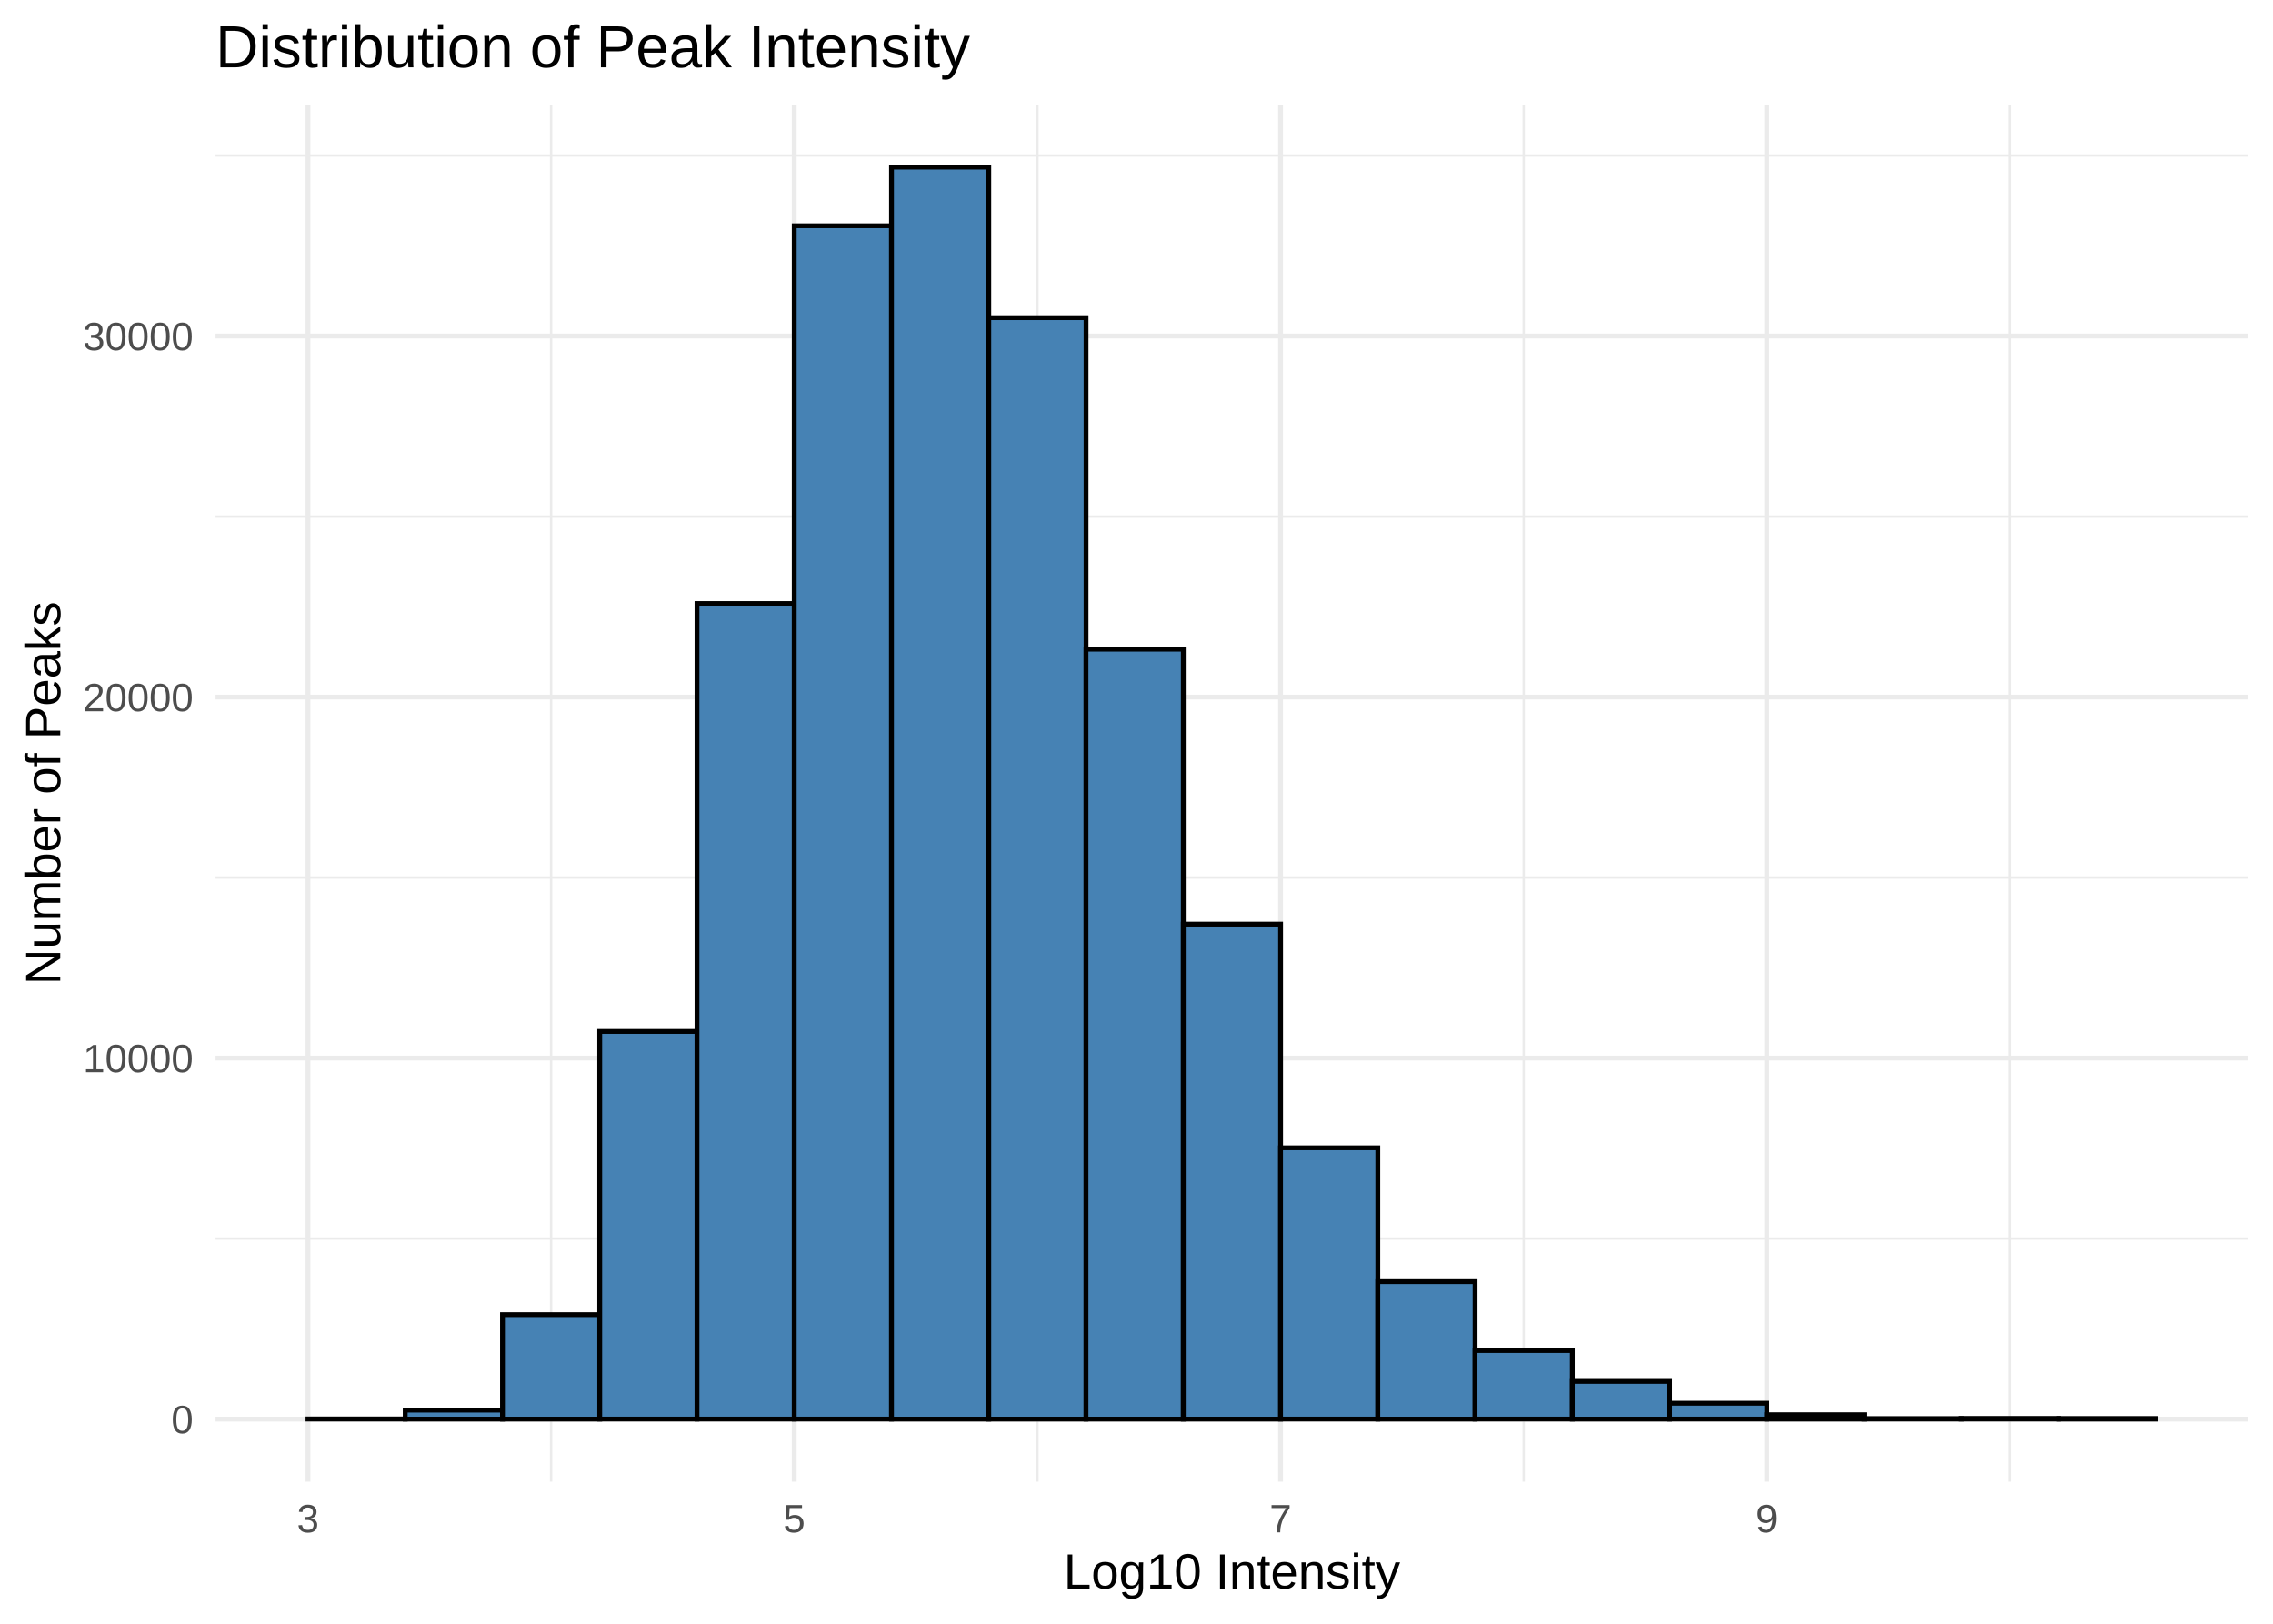
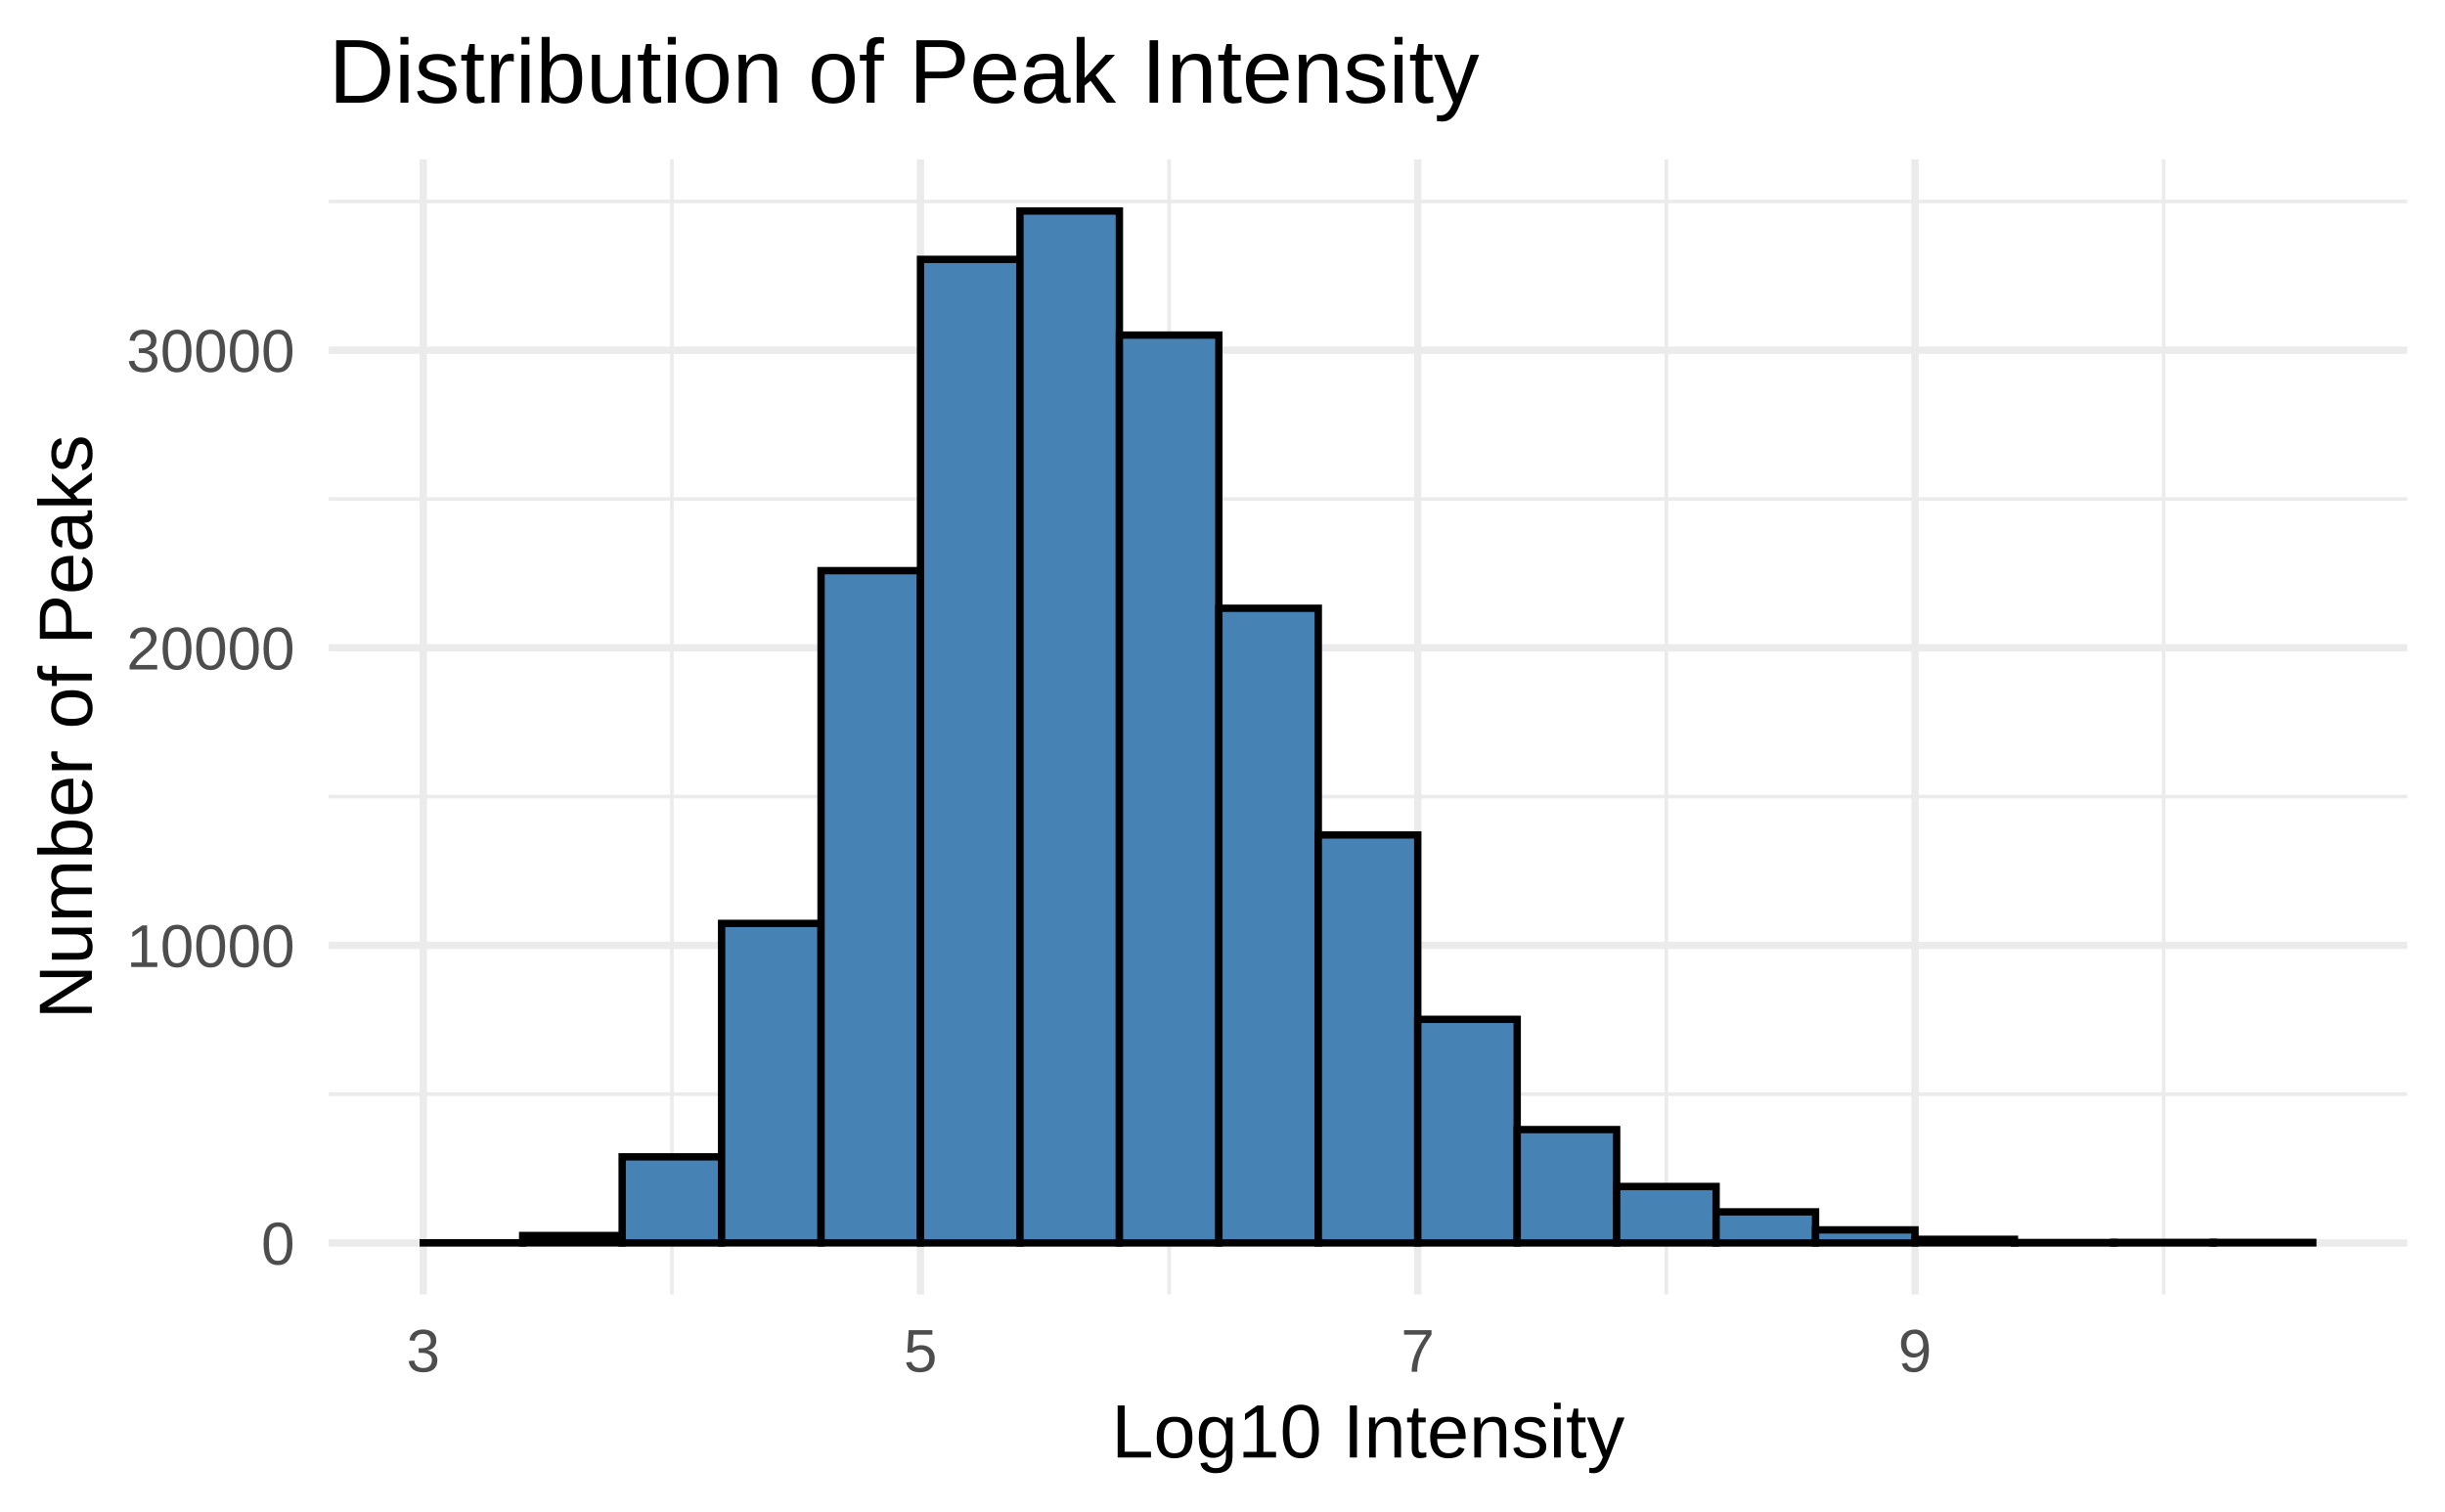
- <svg xmlns="http://www.w3.org/2000/svg" width="504.00pt" height="360.00pt" viewBox="0 0 504.00 360.00">
+ <svg xmlns="http://www.w3.org/2000/svg" width="355.50pt" height="219.72pt" viewBox="0 0 355.50 219.72">
  <g class="svglite">
    <defs>
      <style type="text/css">
    .svglite line, .svglite polyline, .svglite polygon, .svglite path, .svglite rect, .svglite circle {
      fill: none;
      stroke: #000000;
      stroke-linecap: round;
      stroke-linejoin: round;
      stroke-miterlimit: 10.00;
    }
    .svglite text {
      white-space: pre;
    }
    .svglite g.glyphgroup path {
      fill: inherit;
      stroke: none;
    }
  </style>
    </defs>
    <rect width="100%" height="100%" style="stroke: none; fill: none;" />
    <defs>
-       <clipPath id="cpMC4wMHw1MDQuMDB8MC4wMHwzNjAuMDA=">
-         <rect x="0.00" y="0.00" width="504.00" height="360.00" />
+       <clipPath id="cpMC4wMHwzNTUuNTB8MC4wMHwyMTkuNzI=">
+         <rect x="0.00" y="0.00" width="355.50" height="219.72" />
      </clipPath>
    </defs>
-     <g clip-path="url(#cpMC4wMHw1MDQuMDB8MC4wMHwzNjAuMDA=)">
+     <g clip-path="url(#cpMC4wMHwzNTUuNTB8MC4wMHwyMTkuNzI=)">
</g>
    <defs>
-       <clipPath id="cpNDcuODB8NDk4LjUyfDIzLjE4fDMyOC41MA==">
-         <rect x="47.80" y="23.18" width="450.72" height="305.33" />
+       <clipPath id="cpNDcuODB8MzUwLjAyfDIzLjE4fDE4OC4yMg==">
+         <rect x="47.80" y="23.18" width="302.22" height="165.04" />
      </clipPath>
    </defs>
-     <g clip-path="url(#cpNDcuODB8NDk4LjUyfDIzLjE4fDMyOC41MA==)">
-       <polyline points="47.80,274.60 498.52,274.60 " style="stroke-width: 0.53; stroke: #EBEBEB; stroke-linecap: butt;" />
-       <polyline points="47.80,194.56 498.52,194.56 " style="stroke-width: 0.53; stroke: #EBEBEB; stroke-linecap: butt;" />
-       <polyline points="47.80,114.52 498.52,114.52 " style="stroke-width: 0.53; stroke: #EBEBEB; stroke-linecap: butt;" />
-       <polyline points="47.80,34.48 498.52,34.48 " style="stroke-width: 0.53; stroke: #EBEBEB; stroke-linecap: butt;" />
-       <polyline points="122.20,328.50 122.20,23.18 " style="stroke-width: 0.53; stroke: #EBEBEB; stroke-linecap: butt;" />
-       <polyline points="230.03,328.50 230.03,23.18 " style="stroke-width: 0.53; stroke: #EBEBEB; stroke-linecap: butt;" />
-       <polyline points="337.86,328.50 337.86,23.18 " style="stroke-width: 0.53; stroke: #EBEBEB; stroke-linecap: butt;" />
-       <polyline points="445.68,328.50 445.68,23.18 " style="stroke-width: 0.53; stroke: #EBEBEB; stroke-linecap: butt;" />
-       <polyline points="47.80,314.63 498.52,314.63 " style="stroke-width: 1.07; stroke: #EBEBEB; stroke-linecap: butt;" />
-       <polyline points="47.80,234.58 498.52,234.58 " style="stroke-width: 1.07; stroke: #EBEBEB; stroke-linecap: butt;" />
-       <polyline points="47.80,154.54 498.52,154.54 " style="stroke-width: 1.07; stroke: #EBEBEB; stroke-linecap: butt;" />
-       <polyline points="47.80,74.50 498.52,74.50 " style="stroke-width: 1.07; stroke: #EBEBEB; stroke-linecap: butt;" />
-       <polyline points="68.29,328.50 68.29,23.18 " style="stroke-width: 1.07; stroke: #EBEBEB; stroke-linecap: butt;" />
-       <polyline points="176.11,328.50 176.11,23.18 " style="stroke-width: 1.07; stroke: #EBEBEB; stroke-linecap: butt;" />
-       <polyline points="283.94,328.50 283.94,23.18 " style="stroke-width: 1.07; stroke: #EBEBEB; stroke-linecap: butt;" />
-       <polyline points="391.77,328.50 391.77,23.18 " style="stroke-width: 1.07; stroke: #EBEBEB; stroke-linecap: butt;" />
-       <rect x="68.29" y="314.59" width="21.57" height="0.032" style="stroke-width: 1.07; stroke-linecap: butt; stroke-linejoin: miter; fill: #4682B4;" />
-       <rect x="89.85" y="312.64" width="21.57" height="1.99" style="stroke-width: 1.07; stroke-linecap: butt; stroke-linejoin: miter; fill: #4682B4;" />
-       <rect x="111.42" y="291.47" width="21.57" height="23.16" style="stroke-width: 1.07; stroke-linecap: butt; stroke-linejoin: miter; fill: #4682B4;" />
-       <rect x="132.98" y="228.68" width="21.57" height="85.94" style="stroke-width: 1.07; stroke-linecap: butt; stroke-linejoin: miter; fill: #4682B4;" />
-       <rect x="154.55" y="133.80" width="21.57" height="180.82" style="stroke-width: 1.07; stroke-linecap: butt; stroke-linejoin: miter; fill: #4682B4;" />
-       <rect x="176.11" y="50.06" width="21.57" height="264.56" style="stroke-width: 1.07; stroke-linecap: butt; stroke-linejoin: miter; fill: #4682B4;" />
-       <rect x="197.68" y="37.06" width="21.57" height="277.57" style="stroke-width: 1.07; stroke-linecap: butt; stroke-linejoin: miter; fill: #4682B4;" />
-       <rect x="219.25" y="70.43" width="21.57" height="244.20" style="stroke-width: 1.07; stroke-linecap: butt; stroke-linejoin: miter; fill: #4682B4;" />
-       <rect x="240.81" y="143.92" width="21.57" height="170.71" style="stroke-width: 1.07; stroke-linecap: butt; stroke-linejoin: miter; fill: #4682B4;" />
-       <rect x="262.38" y="204.89" width="21.57" height="109.74" style="stroke-width: 1.07; stroke-linecap: butt; stroke-linejoin: miter; fill: #4682B4;" />
-       <rect x="283.94" y="254.48" width="21.57" height="60.14" style="stroke-width: 1.07; stroke-linecap: butt; stroke-linejoin: miter; fill: #4682B4;" />
-       <rect x="305.51" y="284.15" width="21.57" height="30.48" style="stroke-width: 1.07; stroke-linecap: butt; stroke-linejoin: miter; fill: #4682B4;" />
-       <rect x="327.07" y="299.43" width="21.57" height="15.19" style="stroke-width: 1.07; stroke-linecap: butt; stroke-linejoin: miter; fill: #4682B4;" />
-       <rect x="348.64" y="306.27" width="21.57" height="8.36" style="stroke-width: 1.07; stroke-linecap: butt; stroke-linejoin: miter; fill: #4682B4;" />
-       <rect x="370.21" y="311.11" width="21.57" height="3.51" style="stroke-width: 1.07; stroke-linecap: butt; stroke-linejoin: miter; fill: #4682B4;" />
-       <rect x="391.77" y="313.66" width="21.57" height="0.97" style="stroke-width: 1.07; stroke-linecap: butt; stroke-linejoin: miter; fill: #4682B4;" />
-       <rect x="413.34" y="314.51" width="21.57" height="0.11" style="stroke-width: 1.07; stroke-linecap: butt; stroke-linejoin: miter; fill: #4682B4;" />
-       <rect x="434.90" y="314.47" width="21.57" height="0.15" style="stroke-width: 1.07; stroke-linecap: butt; stroke-linejoin: miter; fill: #4682B4;" />
-       <rect x="456.47" y="314.49" width="21.57" height="0.14" style="stroke-width: 1.07; stroke-linecap: butt; stroke-linejoin: miter; fill: #4682B4;" />
+     <g clip-path="url(#cpNDcuODB8MzUwLjAyfDIzLjE4fDE4OC4yMg==)">
+       <polyline points="47.80,159.08 350.02,159.08 " style="stroke-width: 0.53; stroke: #EBEBEB; stroke-linecap: butt;" />
+       <polyline points="47.80,115.82 350.02,115.82 " style="stroke-width: 0.53; stroke: #EBEBEB; stroke-linecap: butt;" />
+       <polyline points="47.80,72.55 350.02,72.55 " style="stroke-width: 0.53; stroke: #EBEBEB; stroke-linecap: butt;" />
+       <polyline points="47.80,29.29 350.02,29.29 " style="stroke-width: 0.53; stroke: #EBEBEB; stroke-linecap: butt;" />
+       <polyline points="97.69,188.22 97.69,23.18 " style="stroke-width: 0.53; stroke: #EBEBEB; stroke-linecap: butt;" />
+       <polyline points="169.99,188.22 169.99,23.18 " style="stroke-width: 0.53; stroke: #EBEBEB; stroke-linecap: butt;" />
+       <polyline points="242.29,188.22 242.29,23.18 " style="stroke-width: 0.53; stroke: #EBEBEB; stroke-linecap: butt;" />
+       <polyline points="314.59,188.22 314.59,23.18 " style="stroke-width: 0.53; stroke: #EBEBEB; stroke-linecap: butt;" />
+       <polyline points="47.80,180.72 350.02,180.72 " style="stroke-width: 1.07; stroke: #EBEBEB; stroke-linecap: butt;" />
+       <polyline points="47.80,137.45 350.02,137.45 " style="stroke-width: 1.07; stroke: #EBEBEB; stroke-linecap: butt;" />
+       <polyline points="47.80,94.19 350.02,94.19 " style="stroke-width: 1.07; stroke: #EBEBEB; stroke-linecap: butt;" />
+       <polyline points="47.80,50.92 350.02,50.92 " style="stroke-width: 1.07; stroke: #EBEBEB; stroke-linecap: butt;" />
+       <polyline points="61.54,188.22 61.54,23.18 " style="stroke-width: 1.07; stroke: #EBEBEB; stroke-linecap: butt;" />
+       <polyline points="133.84,188.22 133.84,23.18 " style="stroke-width: 1.07; stroke: #EBEBEB; stroke-linecap: butt;" />
+       <polyline points="206.14,188.22 206.14,23.18 " style="stroke-width: 1.07; stroke: #EBEBEB; stroke-linecap: butt;" />
+       <polyline points="278.44,188.22 278.44,23.18 " style="stroke-width: 1.07; stroke: #EBEBEB; stroke-linecap: butt;" />
+       <rect x="61.54" y="180.70" width="14.46" height="0.017" style="stroke-width: 1.07; stroke-linecap: butt; stroke-linejoin: miter; fill: #4682B4;" />
+       <rect x="76.00" y="179.64" width="14.46" height="1.07" style="stroke-width: 1.07; stroke-linecap: butt; stroke-linejoin: miter; fill: #4682B4;" />
+       <rect x="90.46" y="168.20" width="14.46" height="12.52" style="stroke-width: 1.07; stroke-linecap: butt; stroke-linejoin: miter; fill: #4682B4;" />
+       <rect x="104.92" y="134.26" width="14.46" height="46.45" style="stroke-width: 1.07; stroke-linecap: butt; stroke-linejoin: miter; fill: #4682B4;" />
+       <rect x="119.38" y="82.97" width="14.46" height="97.74" style="stroke-width: 1.07; stroke-linecap: butt; stroke-linejoin: miter; fill: #4682B4;" />
+       <rect x="133.84" y="37.71" width="14.46" height="143.01" style="stroke-width: 1.07; stroke-linecap: butt; stroke-linejoin: miter; fill: #4682B4;" />
+       <rect x="148.30" y="30.68" width="14.46" height="150.04" style="stroke-width: 1.07; stroke-linecap: butt; stroke-linejoin: miter; fill: #4682B4;" />
+       <rect x="162.76" y="48.72" width="14.46" height="132.00" style="stroke-width: 1.07; stroke-linecap: butt; stroke-linejoin: miter; fill: #4682B4;" />
+       <rect x="177.22" y="88.44" width="14.46" height="92.27" style="stroke-width: 1.07; stroke-linecap: butt; stroke-linejoin: miter; fill: #4682B4;" />
+       <rect x="191.68" y="121.40" width="14.46" height="59.32" style="stroke-width: 1.07; stroke-linecap: butt; stroke-linejoin: miter; fill: #4682B4;" />
+       <rect x="206.14" y="148.21" width="14.46" height="32.51" style="stroke-width: 1.07; stroke-linecap: butt; stroke-linejoin: miter; fill: #4682B4;" />
+       <rect x="220.60" y="164.24" width="14.46" height="16.48" style="stroke-width: 1.07; stroke-linecap: butt; stroke-linejoin: miter; fill: #4682B4;" />
+       <rect x="235.06" y="172.51" width="14.46" height="8.21" style="stroke-width: 1.07; stroke-linecap: butt; stroke-linejoin: miter; fill: #4682B4;" />
+       <rect x="249.52" y="176.20" width="14.46" height="4.52" style="stroke-width: 1.07; stroke-linecap: butt; stroke-linejoin: miter; fill: #4682B4;" />
+       <rect x="263.98" y="178.82" width="14.46" height="1.90" style="stroke-width: 1.07; stroke-linecap: butt; stroke-linejoin: miter; fill: #4682B4;" />
+       <rect x="278.44" y="180.19" width="14.46" height="0.52" style="stroke-width: 1.07; stroke-linecap: butt; stroke-linejoin: miter; fill: #4682B4;" />
+       <rect x="292.90" y="180.66" width="14.46" height="0.061" style="stroke-width: 1.07; stroke-linecap: butt; stroke-linejoin: miter; fill: #4682B4;" />
+       <rect x="307.36" y="180.64" width="14.46" height="0.082" style="stroke-width: 1.07; stroke-linecap: butt; stroke-linejoin: miter; fill: #4682B4;" />
+       <rect x="321.82" y="180.64" width="14.46" height="0.074" style="stroke-width: 1.07; stroke-linecap: butt; stroke-linejoin: miter; fill: #4682B4;" />
    </g>
-     <g clip-path="url(#cpMC4wMHw1MDQuMDB8MC4wMHwzNjAuMDA=)">
-       <text x="42.87" y="317.78" text-anchor="end" style="font-size: 8.80px;fill: #4D4D4D; font-family: &quot;Arial&quot;;" textLength="4.89px" lengthAdjust="spacingAndGlyphs">0</text>
-       <text x="42.87" y="237.73" text-anchor="end" style="font-size: 8.80px;fill: #4D4D4D; font-family: &quot;Arial&quot;;" textLength="24.45px" lengthAdjust="spacingAndGlyphs">10000</text>
-       <text x="42.87" y="157.69" text-anchor="end" style="font-size: 8.80px;fill: #4D4D4D; font-family: &quot;Arial&quot;;" textLength="24.45px" lengthAdjust="spacingAndGlyphs">20000</text>
-       <text x="42.87" y="77.65" text-anchor="end" style="font-size: 8.80px;fill: #4D4D4D; font-family: &quot;Arial&quot;;" textLength="24.45px" lengthAdjust="spacingAndGlyphs">30000</text>
-       <text x="68.29" y="339.74" text-anchor="middle" style="font-size: 8.80px;fill: #4D4D4D; font-family: &quot;Arial&quot;;" textLength="4.89px" lengthAdjust="spacingAndGlyphs">3</text>
-       <text x="176.11" y="339.74" text-anchor="middle" style="font-size: 8.80px;fill: #4D4D4D; font-family: &quot;Arial&quot;;" textLength="4.89px" lengthAdjust="spacingAndGlyphs">5</text>
-       <text x="283.94" y="339.74" text-anchor="middle" style="font-size: 8.80px;fill: #4D4D4D; font-family: &quot;Arial&quot;;" textLength="4.89px" lengthAdjust="spacingAndGlyphs">7</text>
-       <text x="391.77" y="339.74" text-anchor="middle" style="font-size: 8.80px;fill: #4D4D4D; font-family: &quot;Arial&quot;;" textLength="4.89px" lengthAdjust="spacingAndGlyphs">9</text>
-       <text x="273.16" y="352.20" text-anchor="middle" style="font-size: 11.00px; font-family: &quot;Arial&quot;;" textLength="74.69px" lengthAdjust="spacingAndGlyphs">Log10 Intensity</text>
-       <text transform="translate(13.36,175.84) rotate(-90)" text-anchor="middle" style="font-size: 11.00px; font-family: &quot;Arial&quot;;" textLength="85.03px" lengthAdjust="spacingAndGlyphs">Number of Peaks</text>
+     <g clip-path="url(#cpMC4wMHwzNTUuNTB8MC4wMHwyMTkuNzI=)">
+       <text x="42.87" y="183.87" text-anchor="end" style="font-size: 8.80px;fill: #4D4D4D; font-family: &quot;Arial&quot;;" textLength="4.89px" lengthAdjust="spacingAndGlyphs">0</text>
+       <text x="42.87" y="140.60" text-anchor="end" style="font-size: 8.80px;fill: #4D4D4D; font-family: &quot;Arial&quot;;" textLength="24.45px" lengthAdjust="spacingAndGlyphs">10000</text>
+       <text x="42.87" y="97.34" text-anchor="end" style="font-size: 8.80px;fill: #4D4D4D; font-family: &quot;Arial&quot;;" textLength="24.45px" lengthAdjust="spacingAndGlyphs">20000</text>
+       <text x="42.87" y="54.07" text-anchor="end" style="font-size: 8.80px;fill: #4D4D4D; font-family: &quot;Arial&quot;;" textLength="24.45px" lengthAdjust="spacingAndGlyphs">30000</text>
+       <text x="61.54" y="199.45" text-anchor="middle" style="font-size: 8.80px;fill: #4D4D4D; font-family: &quot;Arial&quot;;" textLength="4.89px" lengthAdjust="spacingAndGlyphs">3</text>
+       <text x="133.84" y="199.45" text-anchor="middle" style="font-size: 8.80px;fill: #4D4D4D; font-family: &quot;Arial&quot;;" textLength="4.89px" lengthAdjust="spacingAndGlyphs">5</text>
+       <text x="206.14" y="199.45" text-anchor="middle" style="font-size: 8.80px;fill: #4D4D4D; font-family: &quot;Arial&quot;;" textLength="4.89px" lengthAdjust="spacingAndGlyphs">7</text>
+       <text x="278.44" y="199.45" text-anchor="middle" style="font-size: 8.80px;fill: #4D4D4D; font-family: &quot;Arial&quot;;" textLength="4.89px" lengthAdjust="spacingAndGlyphs">9</text>
+       <text x="198.91" y="211.92" text-anchor="middle" style="font-size: 11.00px; font-family: &quot;Arial&quot;;" textLength="74.69px" lengthAdjust="spacingAndGlyphs">Log10 Intensity</text>
+       <text transform="translate(13.36,105.70) rotate(-90)" text-anchor="middle" style="font-size: 11.00px; font-family: &quot;Arial&quot;;" textLength="85.03px" lengthAdjust="spacingAndGlyphs">Number of Peaks</text>
      <text x="47.80" y="14.93" style="font-size: 13.20px; font-family: &quot;Arial&quot;;" textLength="167.03px" lengthAdjust="spacingAndGlyphs">Distribution of Peak Intensity</text>
    </g>
  </g>
</svg>
